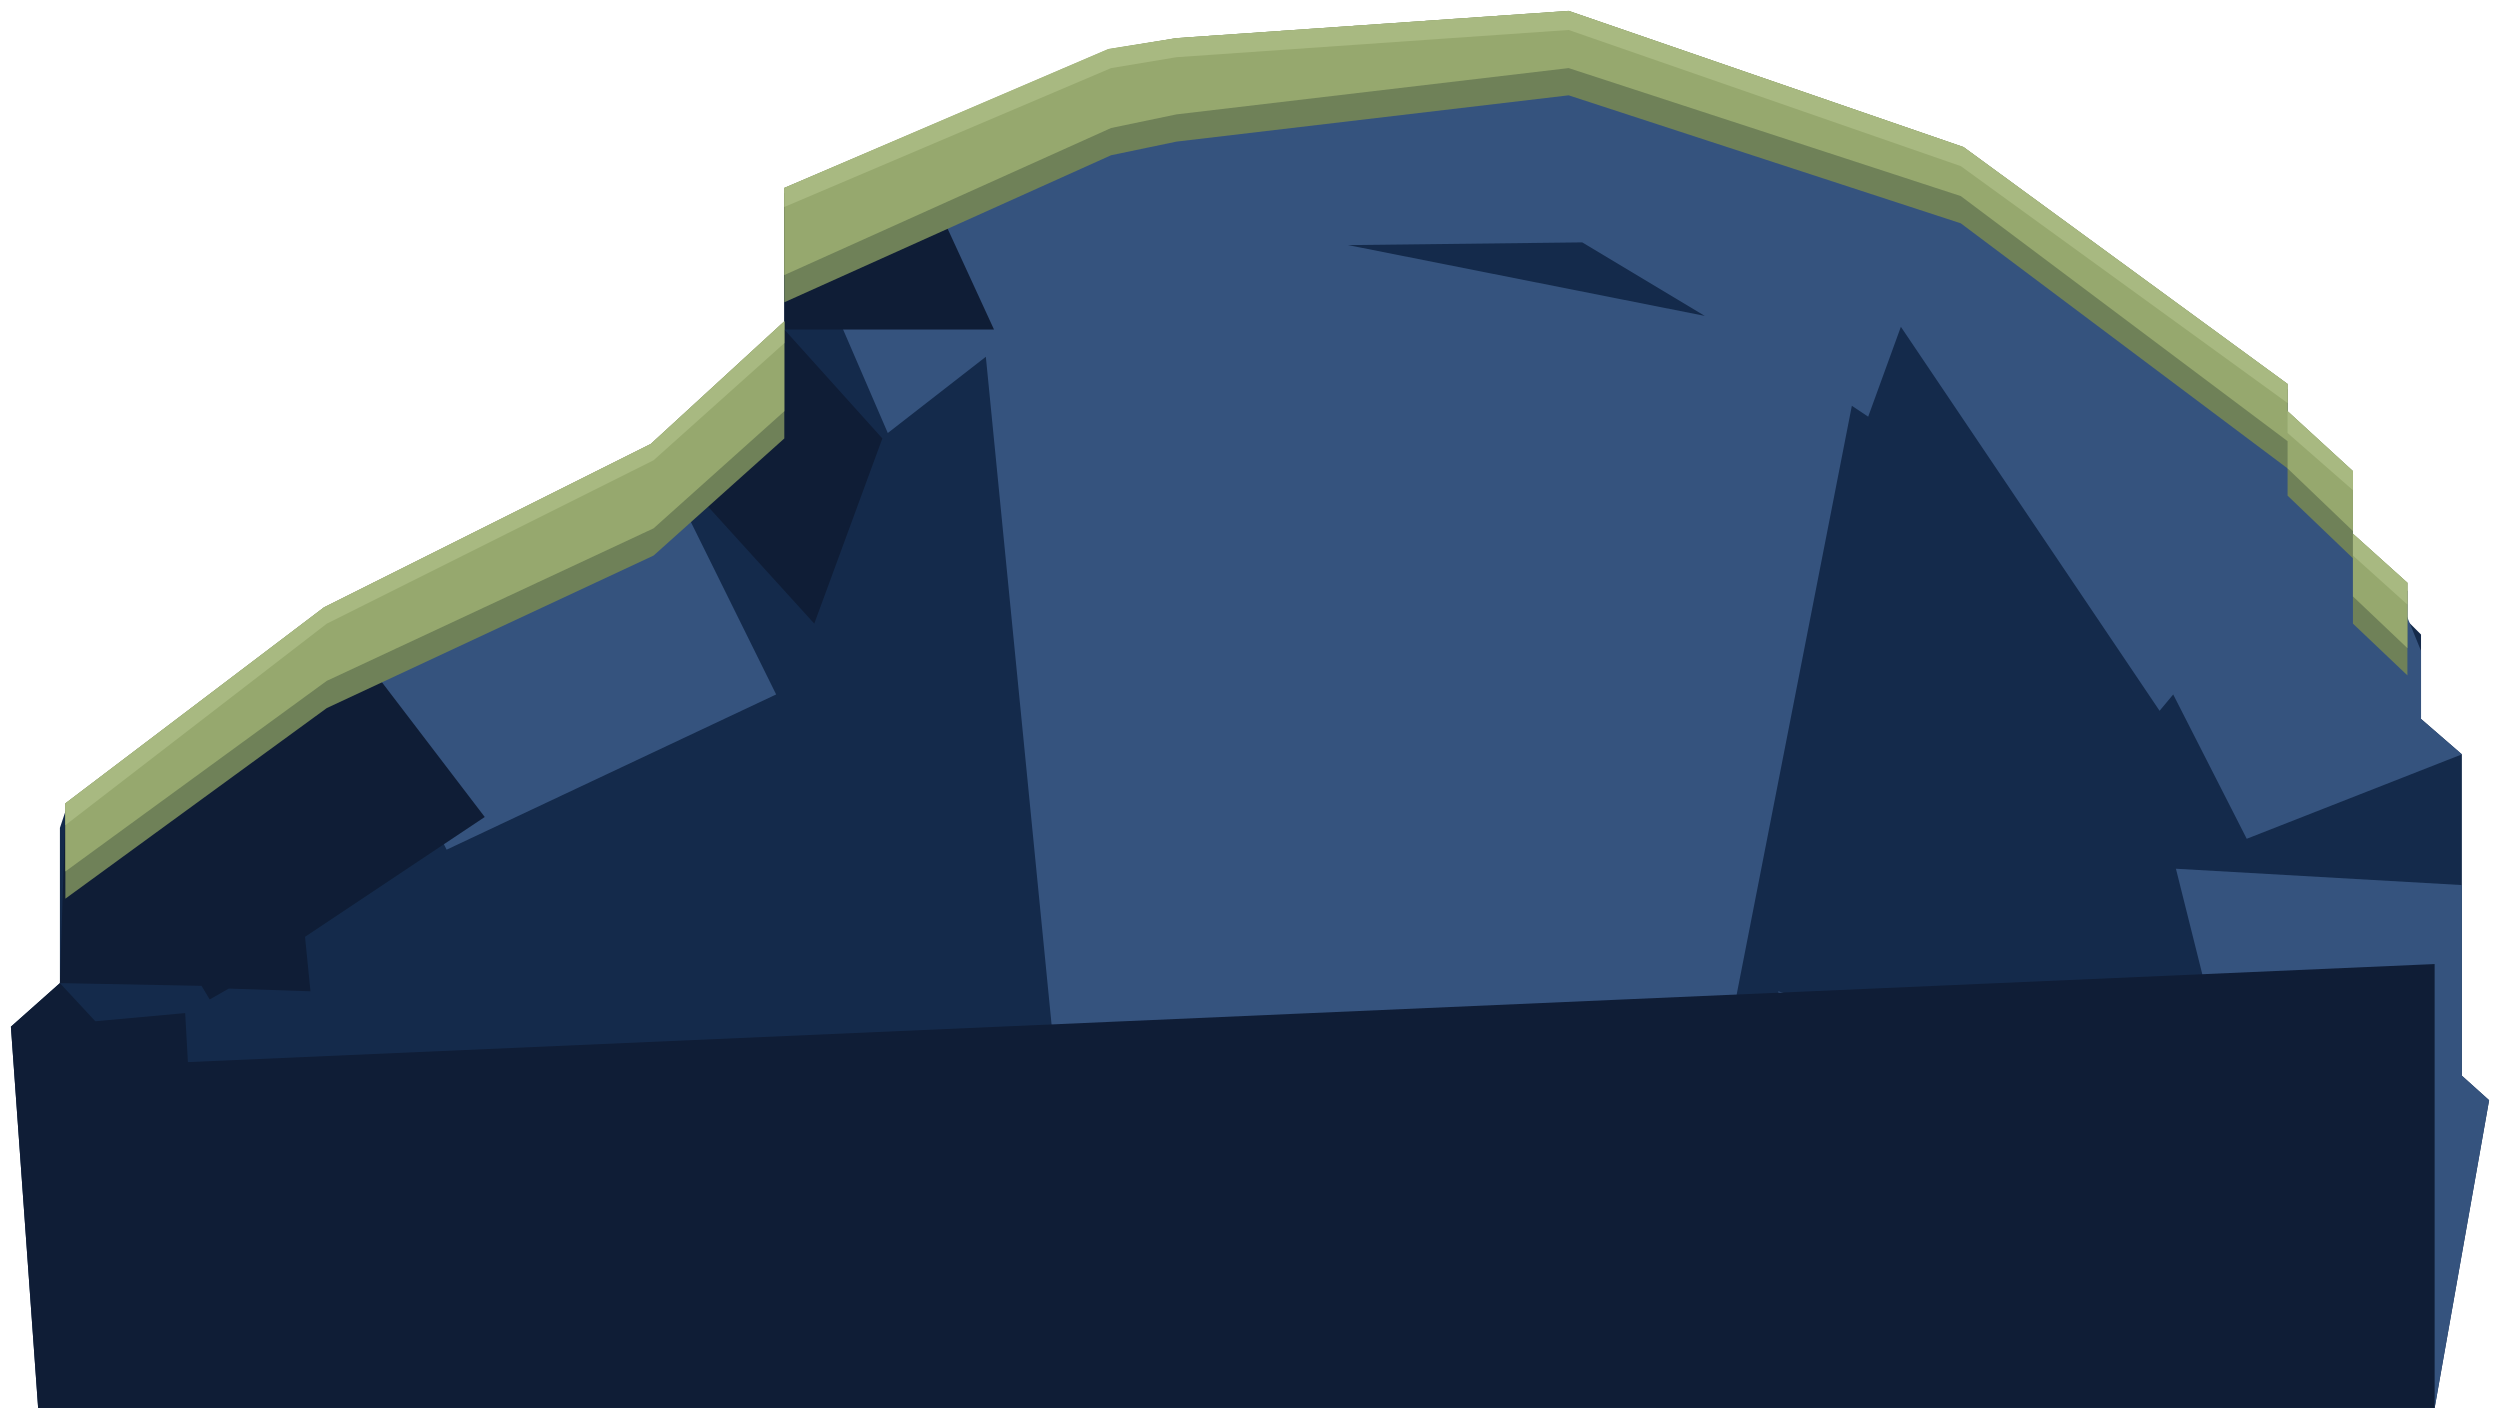
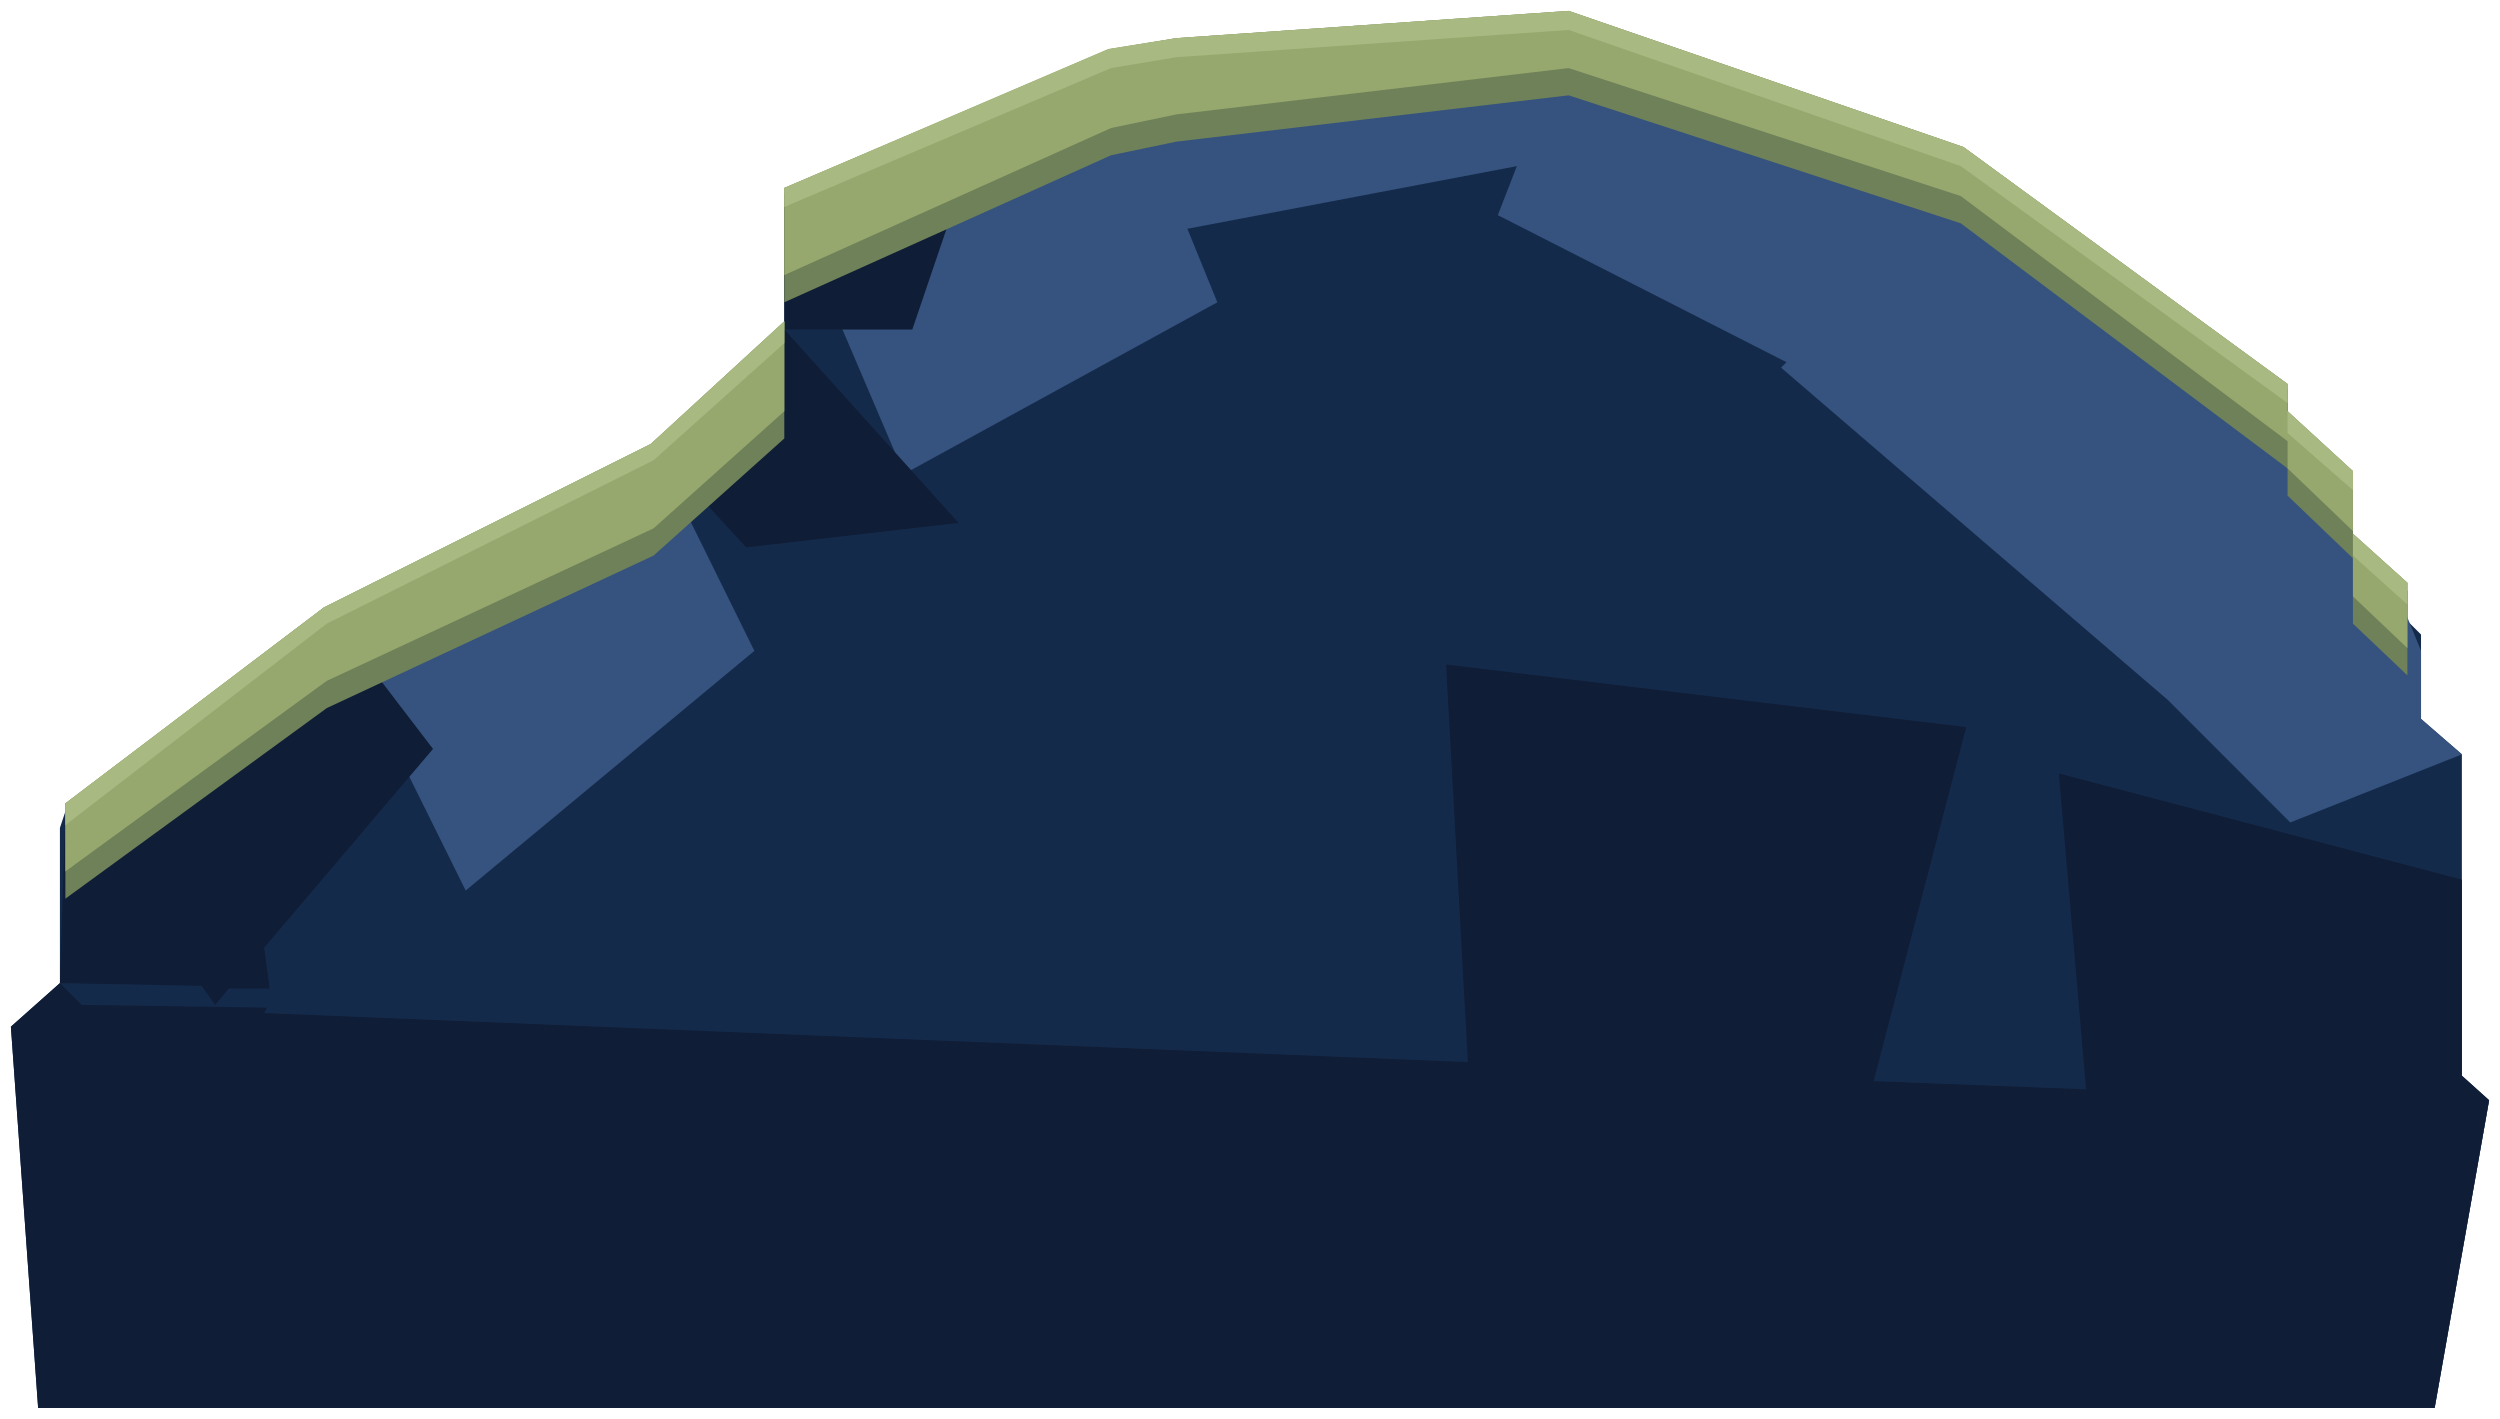
<svg xmlns="http://www.w3.org/2000/svg" width="918" height="521" viewBox="446 1483 918 521">
  <path d="M470 1781 L468 1787 L468 1844 L450 1860 L460 2000 L1340 2000 L1360 1887 L1350 1878 L1350 1760 L1335 1747 L1335 1716 L1330 1711 L1330 1700 L1310 1682 L1310 1658 L1286 1637 L1286 1626 L1166 1539 L1022 1489 L878 1499 L854 1503 L734 1554 L734 1604 L686 1647 L566 1707 Z" fill="#142a4b" />
-   <path d="M1054 2000 L1126 1632 L1132 1636 L1144 1603 L1239 1744 L1244 1738 L1271 1791 L1350 1760 L1335 1747 L1335 1722 L1324 1695 L1310 1682 L1310 1658 L1166 1539 L1022 1489 L854 1503 L734 1554 L772 1642 L808 1614 L846 2000 Z M941 1573 L1027 1572 L1072 1599 Z M1262 2000 L1275 1961 L1282 1990 L1293 1992 L1295 2000 L1340 2000 L1360 1887 L1350 1878 L1350 1808 L1245 1802 L1262 1870 L1252 1868 L1260 1900 L1099 1847 L1112 2000 Z M566 1707 L610 1795 L731 1738 L686 1647 Z" fill="#35537e" />
-   <path d="M470 1781 L468 1844 L520 1845 L523 1850 L530 1846 L560 1847 L558 1827 L624 1783 L566 1707 Z M450 1860 L460 2000 L1340 2000 L1340 1837 L515 1873 L514 1855 L481 1858 L468 1844 Z M734 1604 L811 1604 L788 1554 L734 1554 Z M686 1647 L745 1712 L770 1644 L734 1604 Z" fill="#0f1d36" />
+   <path d="M991 2000 L991 1950 L975 2000 Z" fill="#244069" />
+   <path d="M1360 1887 L1305 1877 L1236 1982 L1340 2000 Z M1335 1747 L1335 1722 L1324 1695 L1310 1682 L1310 1658 L1166 1539 L1022 1489 L854 1503 L734 1554 L778 1657 L893 1594 L882 1567 L1003 1544 L996 1562 L1102 1616 L1100 1618 L1242 1740 L1287 1785 L1350 1760 Z M566 1707 L617 1810 L723 1722 L686 1647 Z" fill="#35537e" />
+   <path d="M470 1781 L468 1844 L520 1845 L525 1852 L530 1846 L545 1846 L543 1831 L605 1758 L566 1707 Z M450 1860 L460 2000 L1340 2000 L1360 1887 L1350 1878 L1350 1806 L1202 1767 L1212 1883 L1134 1880 L1168 1750 L977 1727 L985 1873 L543 1855 L544 1853 L476 1852 L468 1844 Z M734 1604 L781 1604 L798 1554 L734 1554 Z M686 1647 L720 1684 L798 1675 L734 1604 Z" fill="#0f1d36" />
  <path d="M1330 1697 L1310 1679 L1310 1656 L1286 1634 L1286 1624 L1167 1537 L1022 1487 L878 1497 L854 1501 L734 1552 L734 1594 L854 1540 L878 1535 L1022 1518 L1166 1565 L1286 1655 L1286 1665 L1310 1688 L1310 1712 L1330 1731 Z M734 1601 L685 1646 L565 1706 L470 1778 L470 1813 L566 1743 L686 1687 L734 1644 Z" fill="#6f8158" />
  <path d="M1330 1697 L1310 1679 L1310 1702 L1330 1721 Z M1310 1656 L1286 1634 L1286 1624 L1167 1537 L1022 1487 L878 1497 L853 1501 L734 1552 L734 1584 L854 1530 L878 1525 L1022 1508 L1166 1555 L1286 1645 L1286 1655 L1310 1678 Z M734 1601 L685 1646 L565 1706 L470 1778 L470 1803 L566 1733 L686 1677 L734 1634 Z" fill="#96a86e" />
  <path d="M1330 1697 L1310 1679 L1310 1687 L1330 1705 Z M1310 1656 L1286 1634 L1286 1642 L1310 1663 Z M1167 1537 L1022 1487 L878 1497 L853 1501 L734 1552 L734 1559 L854 1508 L878 1504 L1022 1494 L1166 1544 L1286 1631 L1286 1624 Z M734 1601 L685 1646 L565 1706 L470 1778 L470 1786 L566 1712 L686 1652 L734 1609 Z" fill="#a8b981" />
</svg>
